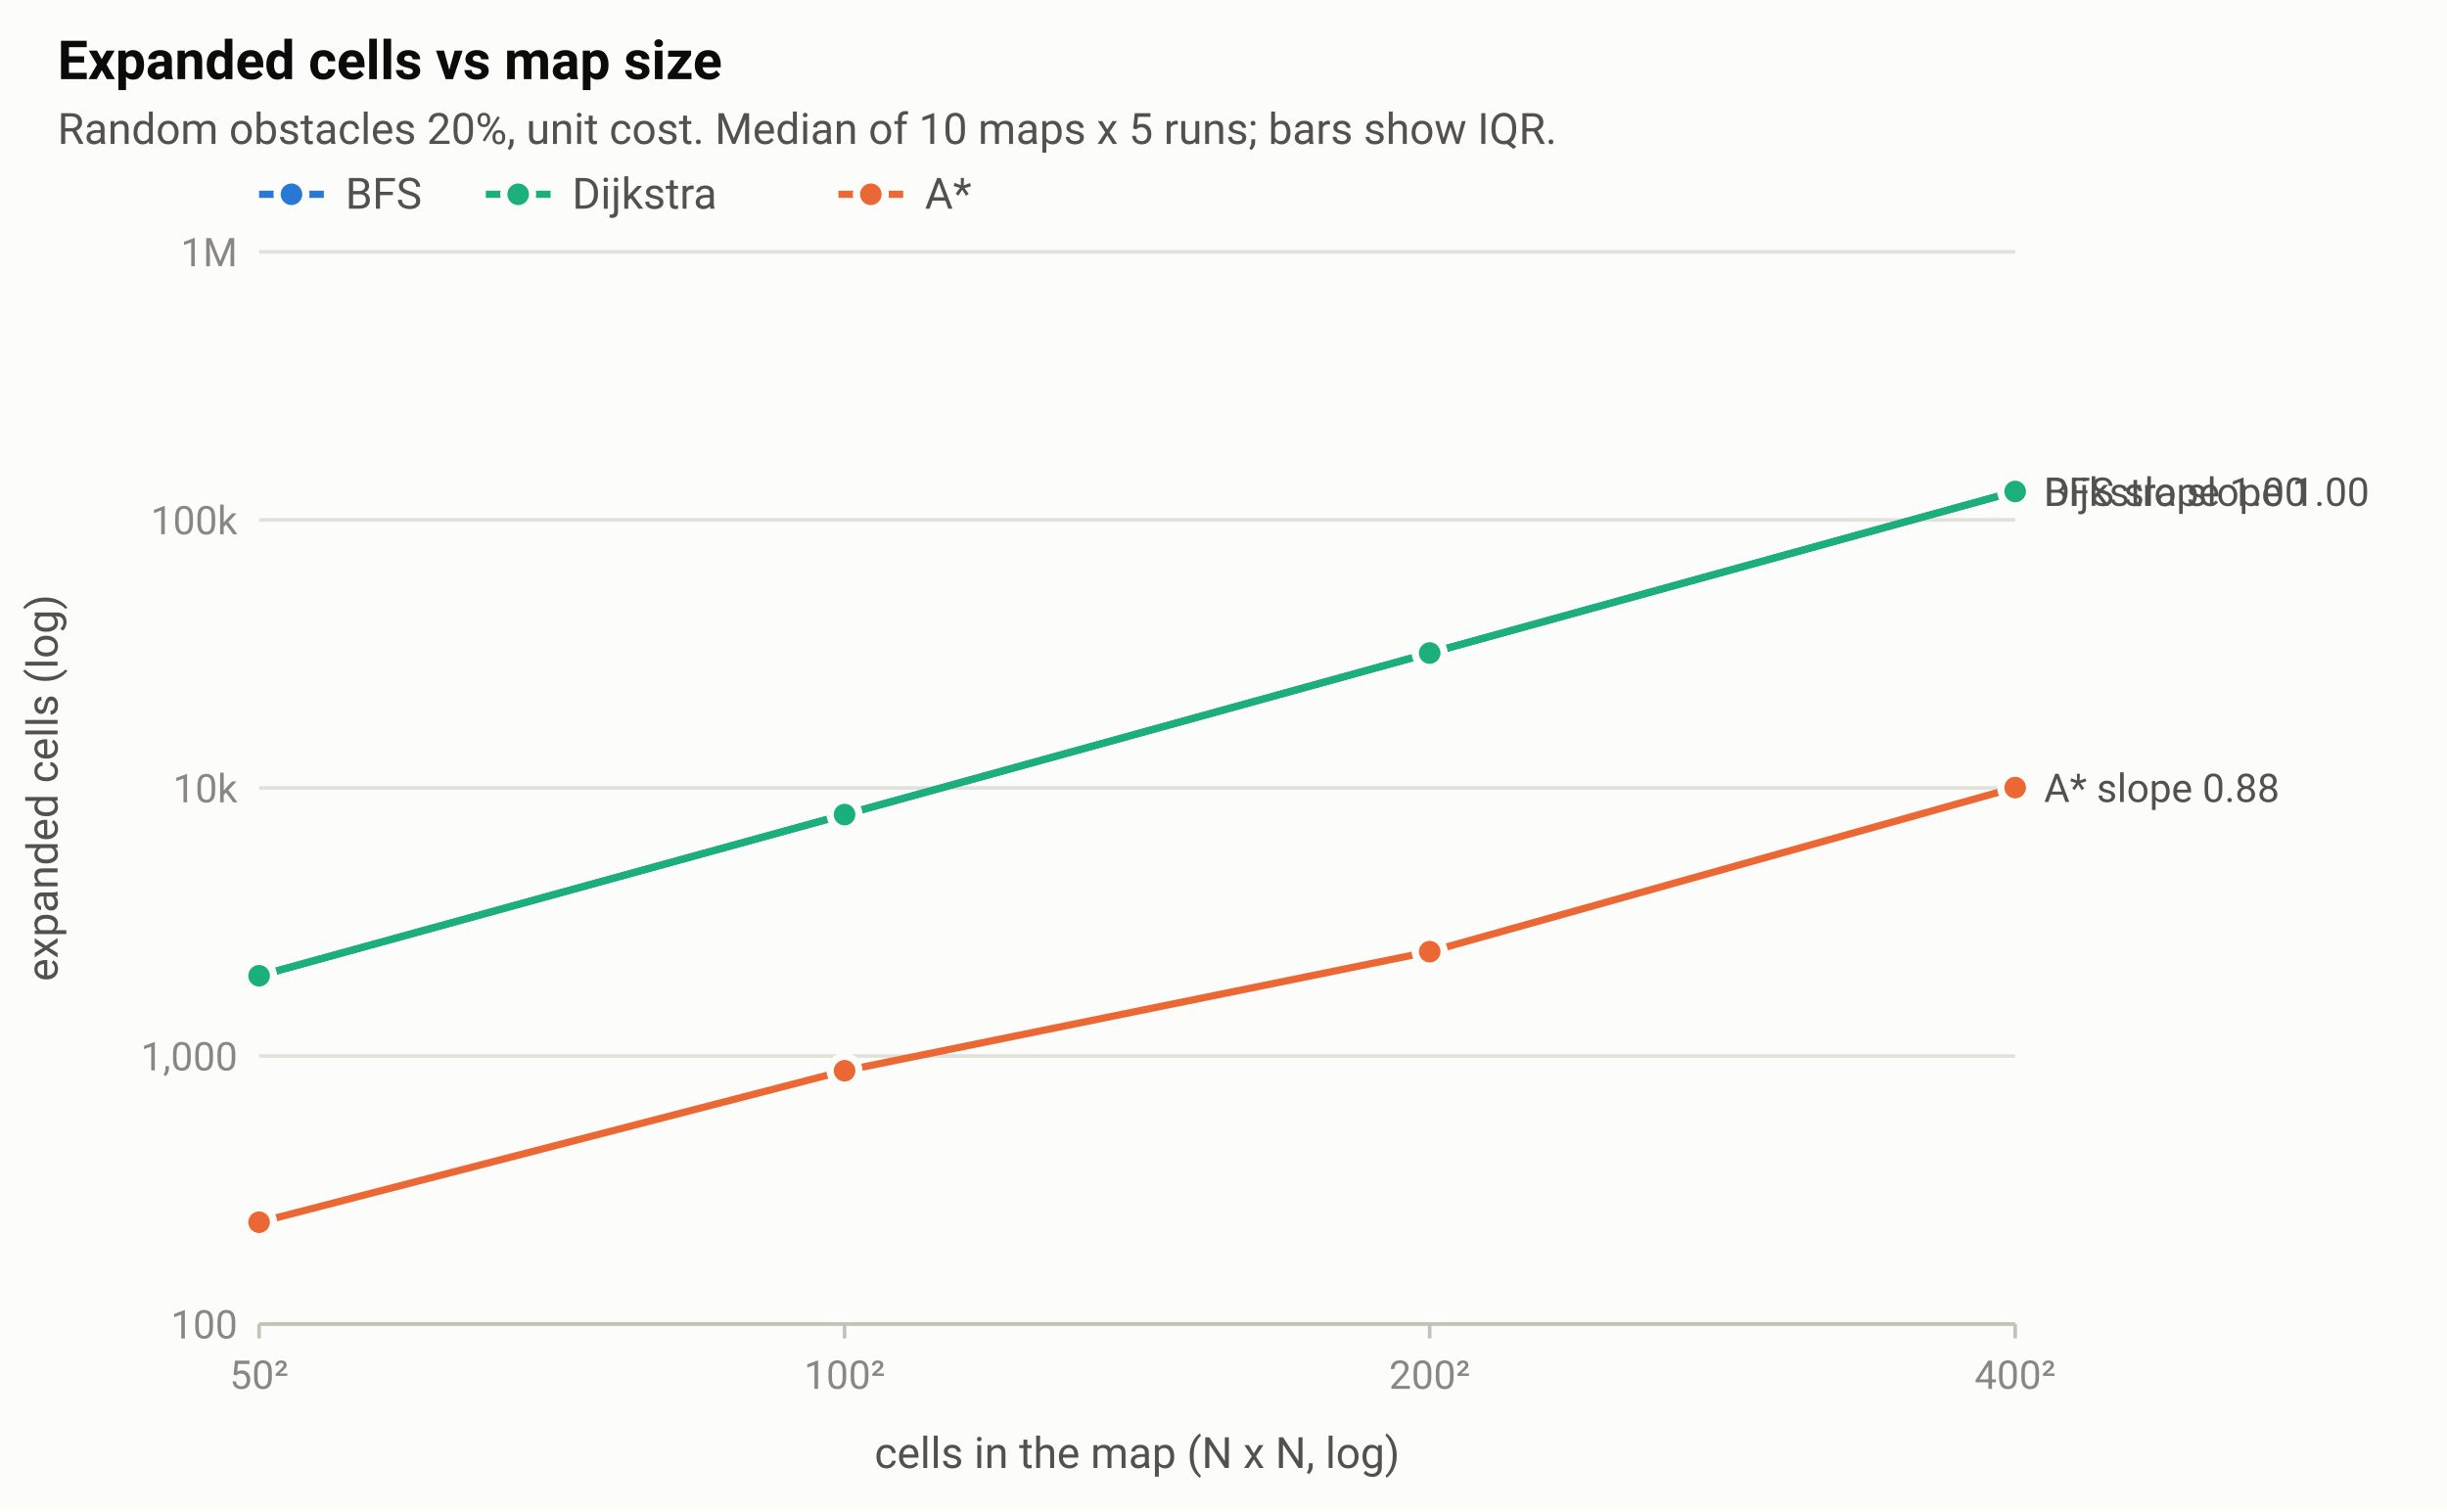
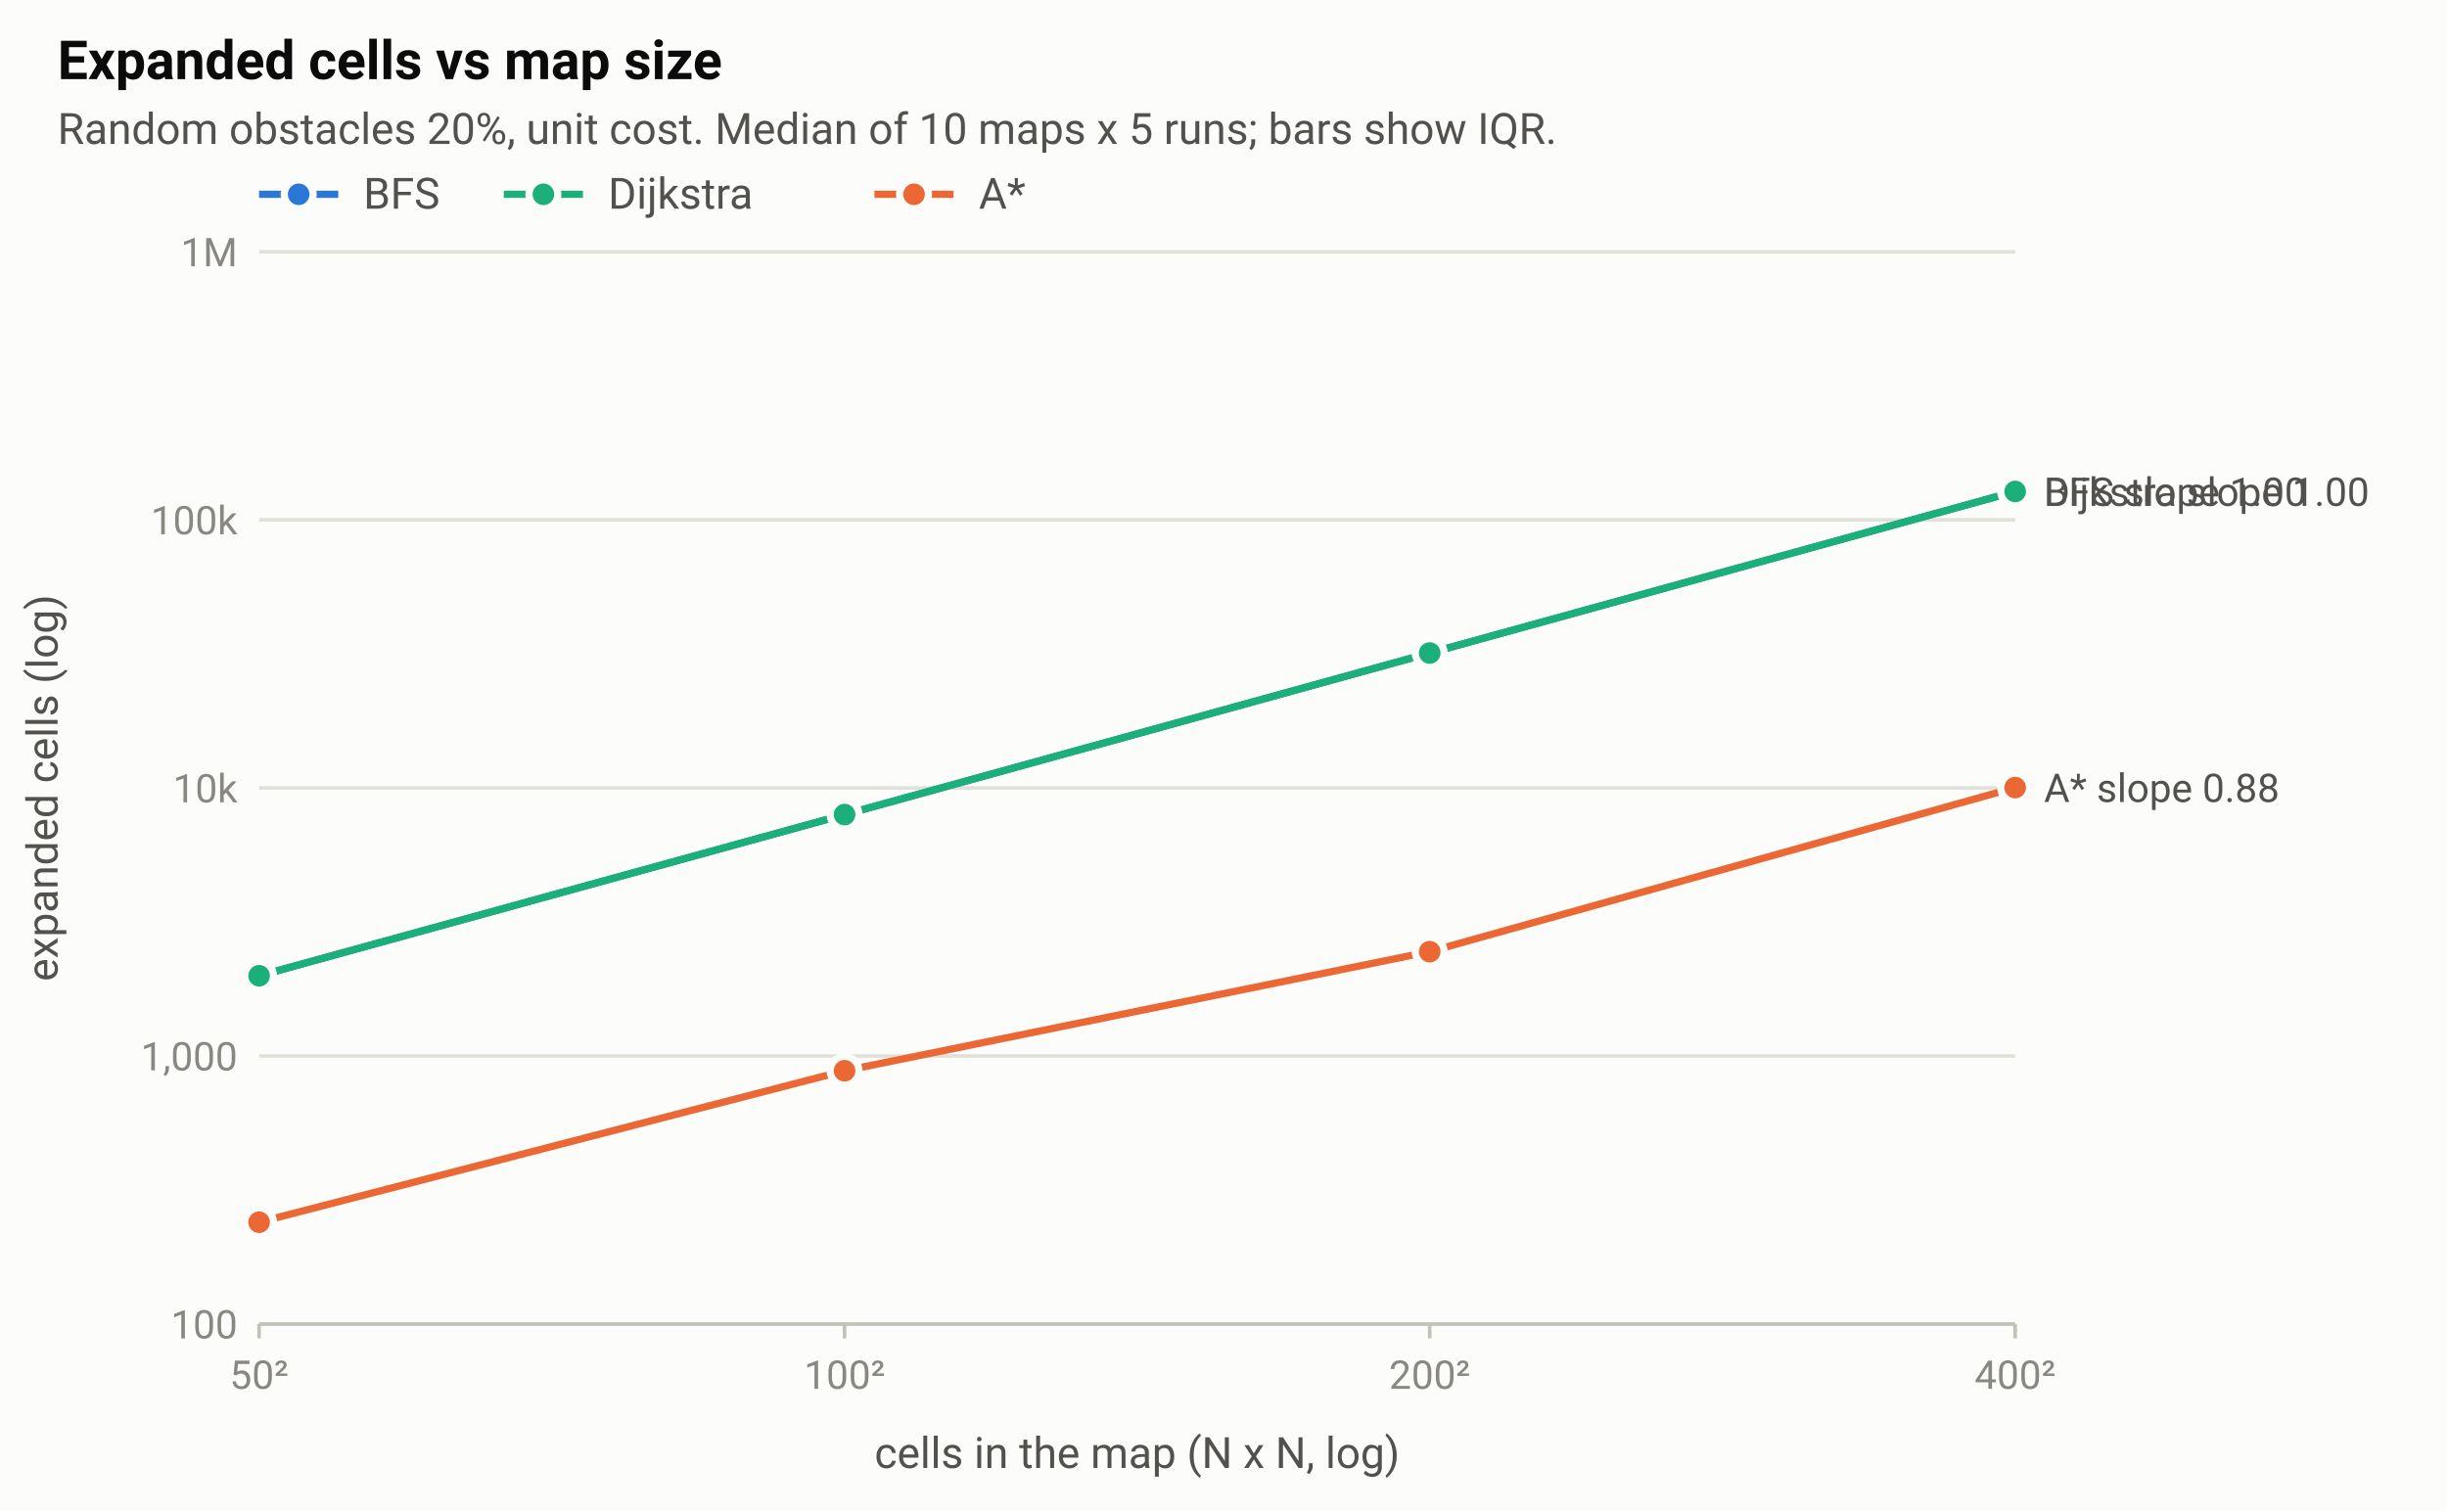
<svg xmlns="http://www.w3.org/2000/svg" width="680" height="420" viewBox="0 0 680 420" font-family="system-ui, -apple-system, 'Segoe UI', Roboto, Helvetica, Arial, sans-serif">
  <rect width="100%" height="100%" fill="#fcfcfb" />
  <text x="16.0" y="22.0" font-size="15" fill="#0b0b0b" text-anchor="start" font-weight="600">Expanded cells vs map size</text>
  <text x="16.0" y="40.0" font-size="12" fill="#52514e" text-anchor="start" font-weight="normal">Random obstacles 20%, unit cost. Median of 10 maps x 5 runs; bars show IQR.</text>
  <line x1="72" y1="368.0" x2="560" y2="368.0" stroke="#e1e0d9" stroke-width="1" />
  <text x="66.0" y="372.0" font-size="11" fill="#898781" text-anchor="end" font-weight="normal">100</text>
  <line x1="72" y1="293.5" x2="560" y2="293.5" stroke="#e1e0d9" stroke-width="1" />
  <text x="66.0" y="297.5" font-size="11" fill="#898781" text-anchor="end" font-weight="normal">1,000</text>
  <line x1="72" y1="219.0" x2="560" y2="219.0" stroke="#e1e0d9" stroke-width="1" />
  <text x="66.0" y="223.0" font-size="11" fill="#898781" text-anchor="end" font-weight="normal">10k</text>
  <line x1="72" y1="144.5" x2="560" y2="144.5" stroke="#e1e0d9" stroke-width="1" />
  <text x="66.0" y="148.5" font-size="11" fill="#898781" text-anchor="end" font-weight="normal">100k</text>
  <line x1="72" y1="70.0" x2="560" y2="70.0" stroke="#e1e0d9" stroke-width="1" />
  <text x="66.0" y="74.0" font-size="11" fill="#898781" text-anchor="end" font-weight="normal">1M</text>
  <text x="16.0" y="219.0" font-size="12" fill="#52514e" text-anchor="middle" font-weight="normal" transform="rotate(-90 16.0 219.0)">expanded cells (log)</text>
  <line x1="72.0" y1="368" x2="72.0" y2="372" stroke="#c3c2b7" />
  <text x="72.0" y="386.0" font-size="11" fill="#898781" text-anchor="middle" font-weight="normal">50²</text>
  <line x1="234.7" y1="368" x2="234.7" y2="372" stroke="#c3c2b7" />
  <text x="234.7" y="386.0" font-size="11" fill="#898781" text-anchor="middle" font-weight="normal">100²</text>
  <line x1="397.3" y1="368" x2="397.3" y2="372" stroke="#c3c2b7" />
  <text x="397.3" y="386.0" font-size="11" fill="#898781" text-anchor="middle" font-weight="normal">200²</text>
  <line x1="560.0" y1="368" x2="560.0" y2="372" stroke="#c3c2b7" />
  <text x="560.0" y="386.0" font-size="11" fill="#898781" text-anchor="middle" font-weight="normal">400²</text>
  <line x1="72" y1="368" x2="560" y2="368" stroke="#c3c2b7" stroke-width="1" />
  <text x="316.0" y="408.0" font-size="12" fill="#52514e" text-anchor="middle" font-weight="normal">cells in the map (N x N, log)</text>
  <polyline points="72.0,271.2 234.7,226.4 397.3,181.5 560.0,136.6" fill="none" stroke="#2a78d6" stroke-width="2" />
  <circle cx="72.0" cy="271.2" r="4" fill="#2a78d6" stroke="#fcfcfb" stroke-width="2" />
  <circle cx="234.7" cy="226.4" r="4" fill="#2a78d6" stroke="#fcfcfb" stroke-width="2" />
  <circle cx="397.3" cy="181.5" r="4" fill="#2a78d6" stroke="#fcfcfb" stroke-width="2" />
  <circle cx="560.0" cy="136.6" r="4" fill="#2a78d6" stroke="#fcfcfb" stroke-width="2" />
  <text x="568.0" y="140.6" font-size="11" fill="#52514e" text-anchor="start" font-weight="normal">BFS  slope 1.00</text>
  <polyline points="72.0,271.2 234.7,226.4 397.3,181.5 560.0,136.6" fill="none" stroke="#1baf7a" stroke-width="2" />
  <circle cx="72.0" cy="271.2" r="4" fill="#1baf7a" stroke="#fcfcfb" stroke-width="2" />
  <circle cx="234.7" cy="226.4" r="4" fill="#1baf7a" stroke="#fcfcfb" stroke-width="2" />
  <circle cx="397.3" cy="181.5" r="4" fill="#1baf7a" stroke="#fcfcfb" stroke-width="2" />
  <circle cx="560.0" cy="136.6" r="4" fill="#1baf7a" stroke="#fcfcfb" stroke-width="2" />
  <text x="568.0" y="140.6" font-size="11" fill="#52514e" text-anchor="start" font-weight="normal">Dijkstra  slope 1.00</text>
  <polyline points="72.0,339.7 234.7,297.6 397.3,264.5 560.0,218.9" fill="none" stroke="#eb6834" stroke-width="2" />
  <circle cx="72.0" cy="339.7" r="4" fill="#eb6834" stroke="#fcfcfb" stroke-width="2" />
  <circle cx="234.7" cy="297.6" r="4" fill="#eb6834" stroke="#fcfcfb" stroke-width="2" />
  <circle cx="397.3" cy="264.5" r="4" fill="#eb6834" stroke="#fcfcfb" stroke-width="2" />
  <circle cx="560.0" cy="218.9" r="4" fill="#eb6834" stroke="#fcfcfb" stroke-width="2" />
  <text x="568.0" y="222.9" font-size="11" fill="#52514e" text-anchor="start" font-weight="normal">A*  slope 0.88</text>
-   <line x1="72" y1="54" x2="90" y2="54" stroke="#2a78d6" stroke-width="2" />
-   <circle cx="81" cy="54" r="4" fill="#2a78d6" stroke="#fcfcfb" stroke-width="2" />
-   <text x="96.0" y="58.0" font-size="12" fill="#52514e" text-anchor="start" font-weight="normal">BFS</text>
-   <line x1="135" y1="54" x2="153" y2="54" stroke="#1baf7a" stroke-width="2" />
-   <circle cx="144" cy="54" r="4" fill="#1baf7a" stroke="#fcfcfb" stroke-width="2" />
-   <text x="159.0" y="58.0" font-size="12" fill="#52514e" text-anchor="start" font-weight="normal">Dijkstra</text>
-   <line x1="233" y1="54" x2="251" y2="54" stroke="#eb6834" stroke-width="2" />
-   <circle cx="242" cy="54" r="4" fill="#eb6834" stroke="#fcfcfb" stroke-width="2" />
-   <text x="257.0" y="58.0" font-size="12" fill="#52514e" text-anchor="start" font-weight="normal">A*</text>
+   <line x1="72" y1="54" x2="94" y2="54" stroke="#2a78d6" stroke-width="2" />
+   <circle cx="83" cy="54" r="4" fill="#2a78d6" stroke="#fcfcfb" stroke-width="2" />
+   <text x="101.0" y="58.0" font-size="12" fill="#52514e" text-anchor="start" font-weight="normal">BFS</text>
+   <line x1="140" y1="54" x2="162" y2="54" stroke="#1baf7a" stroke-width="2" />
+   <circle cx="151" cy="54" r="4" fill="#1baf7a" stroke="#fcfcfb" stroke-width="2" />
+   <text x="169.0" y="58.0" font-size="12" fill="#52514e" text-anchor="start" font-weight="normal">Dijkstra</text>
+   <line x1="243" y1="54" x2="265" y2="54" stroke="#eb6834" stroke-width="2" />
+   <circle cx="254" cy="54" r="4" fill="#eb6834" stroke="#fcfcfb" stroke-width="2" />
+   <text x="272.0" y="58.0" font-size="12" fill="#52514e" text-anchor="start" font-weight="normal">A*</text>
</svg>
